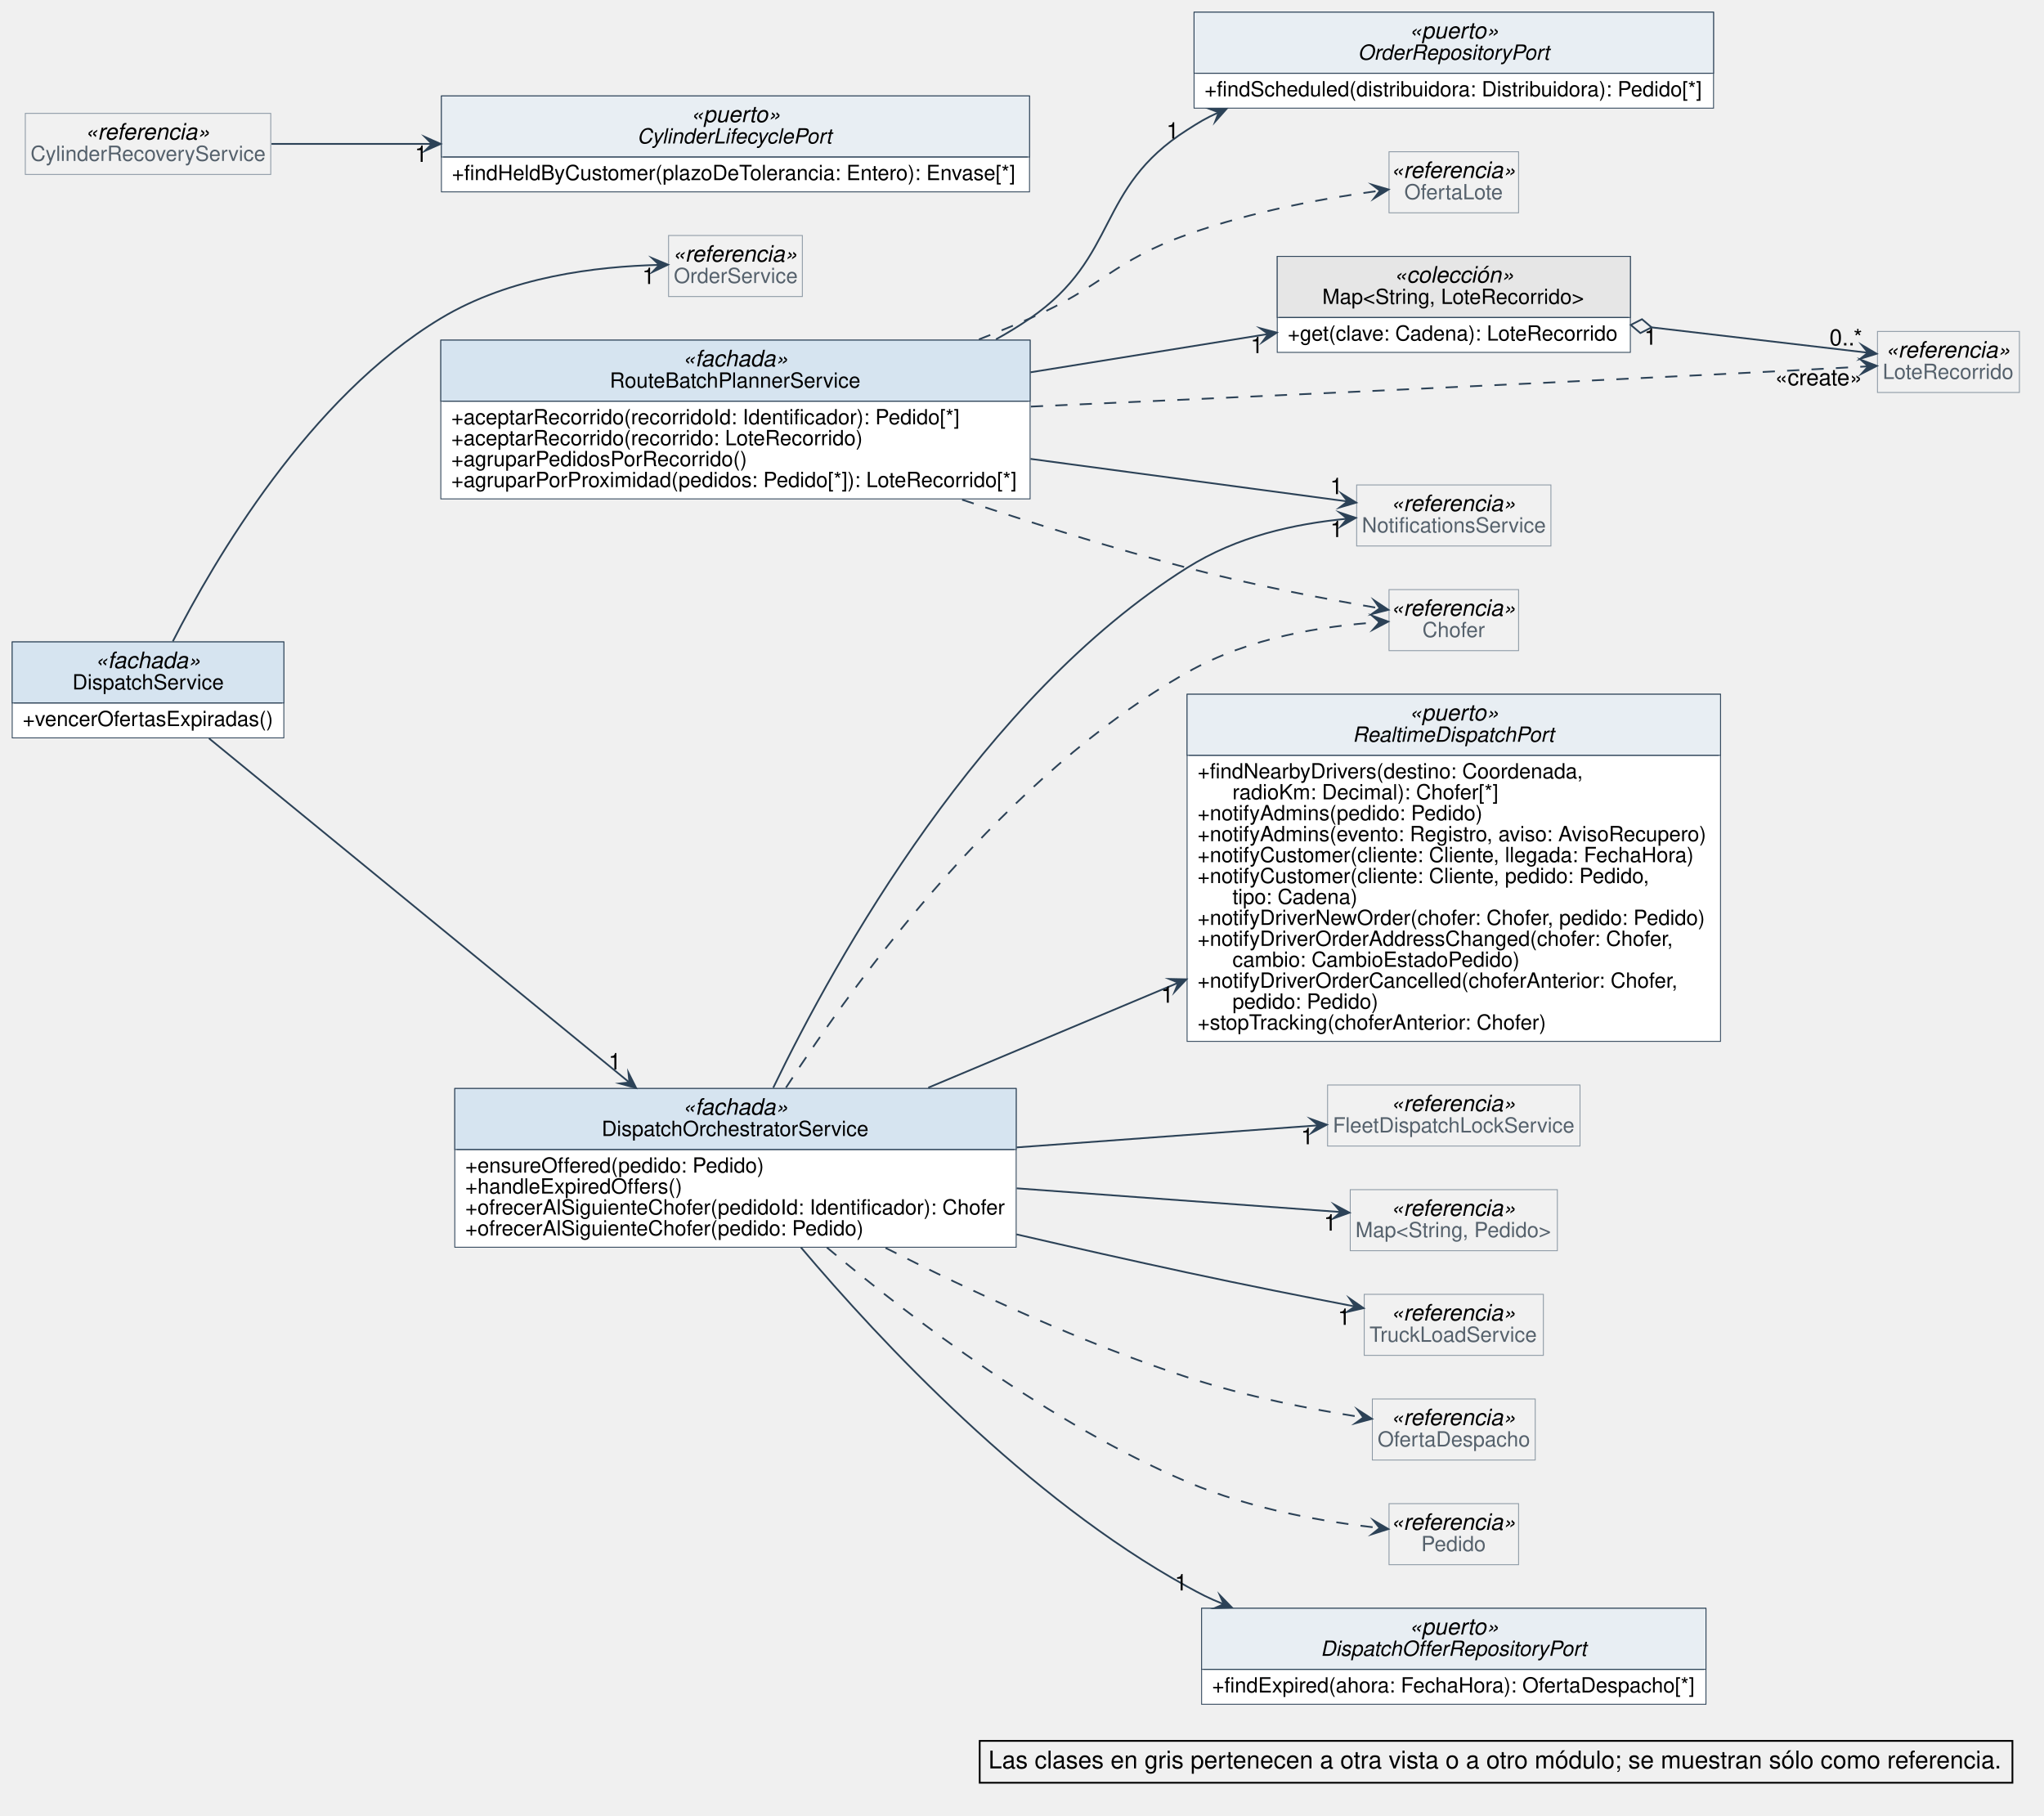
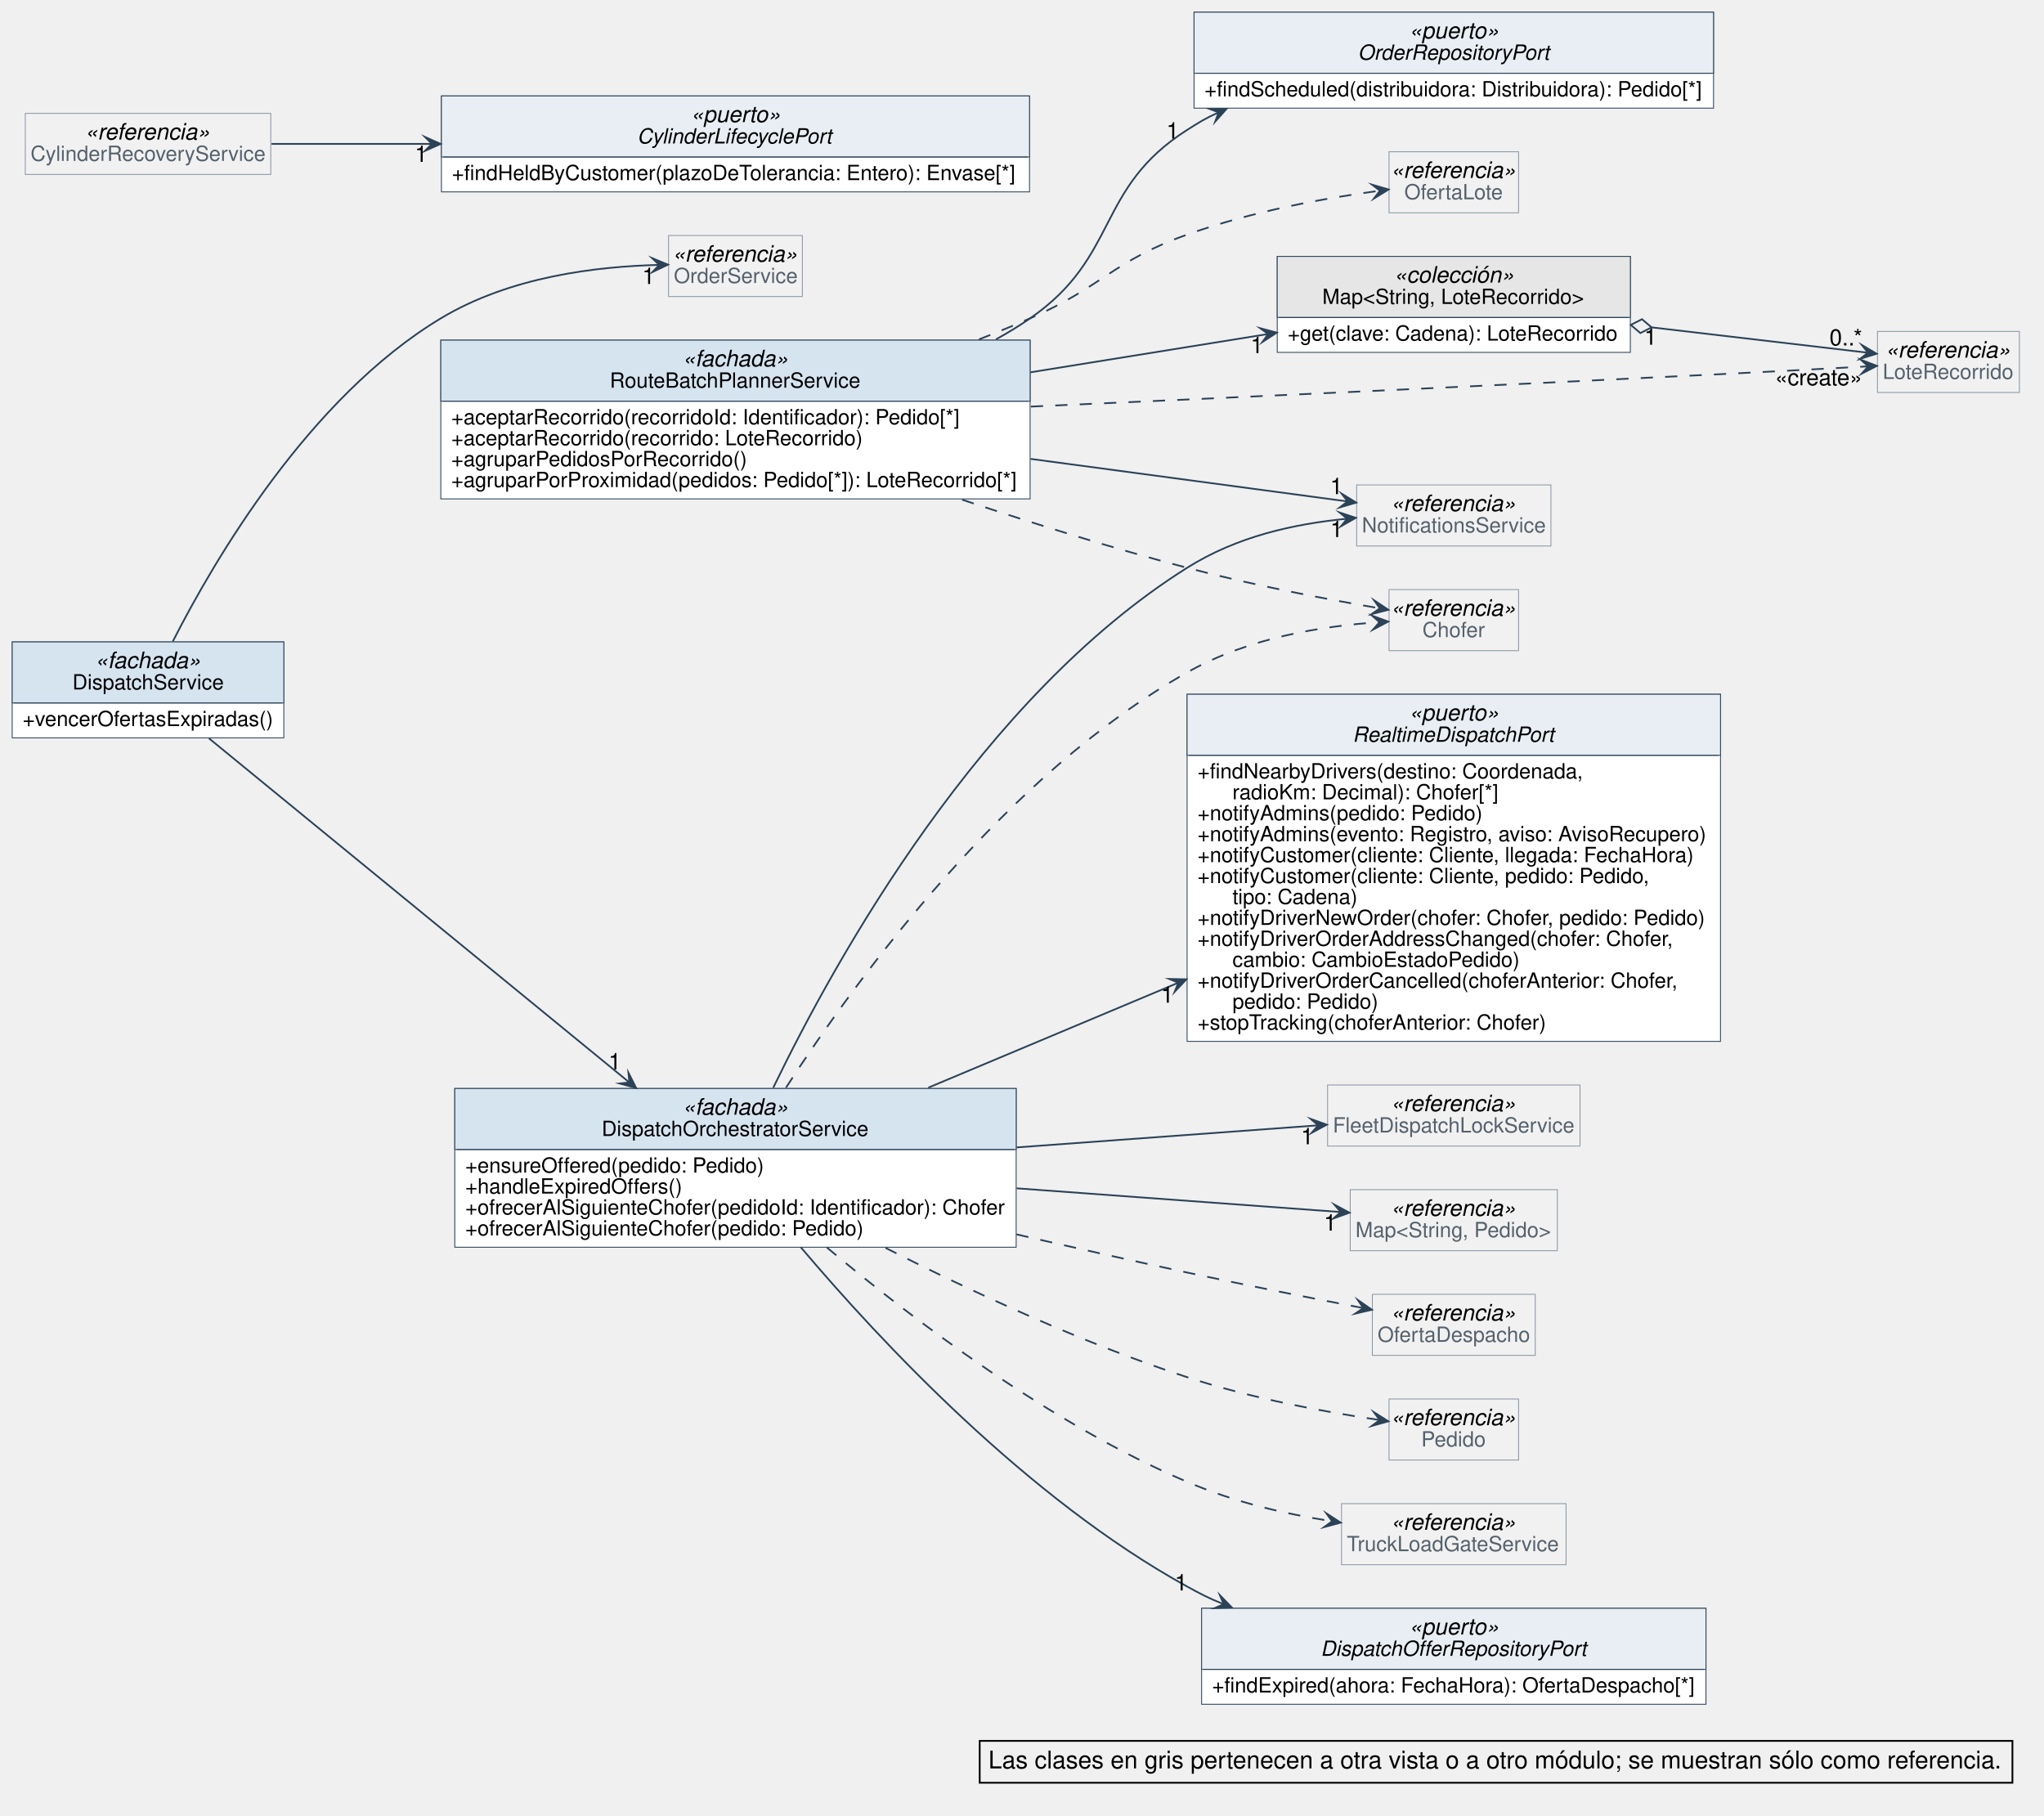
<svg xmlns="http://www.w3.org/2000/svg" version="1.1" data-diagram-type="CLASS" style="width:1831px;height:1626px;background:#FFFFFF;" width="1831.25px" height="1626.563px" viewBox="0 0 1831 1626" zoomAndPan="magnify" preserveAspectRatio="none" contentStyleType="text/css">
  <defs />
  <g font-family="sans-serif" lengthAdjust="spacing">
    <g class="entity" data-qualified-name="DispatchOrchestratorService" id="ent0001" data-source-line="62">
      <rect x="407.391" y="975" width="502.881" height="142.188" fill="#FFF" style="stroke:#2C4257;stroke-width:0.781;" />
      <rect x="407.391" y="975" width="502.881" height="54.688" fill="#D6E4F0" style="stroke:#2C4257;stroke-width:0.781;" />
      <text x="611.392" y="998.454" fill="#000" font-size="20.313" textLength="94.878" font-style="italic" font-family="Helvetica">«fachada»</text>
      <text x="538.998" y="1017.563" fill="#000" font-size="18.75" textLength="239.667" font-family="Helvetica">DispatchOrchestratorService</text>
      <line x1="408.953" y1="1029.688" x2="908.709" y2="1029.688" style="stroke:#2C4257;stroke-width:0.781;" />
      <text x="416.766" y="1050.375" fill="#000" font-size="18.75" textLength="268.405" font-family="Helvetica">+ensureOffered(pedido: Pedido)</text>
      <text x="416.766" y="1069.125" fill="#000" font-size="18.75" textLength="194.366" font-family="Helvetica">+handleExpiredOffers()</text>
      <text x="416.766" y="1087.875" fill="#000" font-size="18.75" textLength="484.131" font-family="Helvetica">+ofrecerAlSiguienteChofer(pedidoId: Identificador): Chofer</text>
      <text x="416.766" y="1106.625" fill="#000" font-size="18.75" textLength="358.035" font-family="Helvetica">+ofrecerAlSiguienteChofer(pedido: Pedido)</text>
    </g>
    <g class="entity" data-qualified-name="DispatchService" id="ent0002" data-source-line="68">
      <rect x="10.938" y="575" width="243.32" height="85.938" fill="#FFF" style="stroke:#2C4257;stroke-width:0.781;" />
      <rect x="10.938" y="575" width="243.32" height="54.688" fill="#D6E4F0" style="stroke:#2C4257;stroke-width:0.781;" />
      <text x="85.159" y="598.454" fill="#000" font-size="20.313" textLength="94.878" font-style="italic" font-family="Helvetica">«fachada»</text>
      <text x="64.862" y="617.563" fill="#000" font-size="18.75" textLength="135.471" font-family="Helvetica">DispatchService</text>
      <line x1="12.5" y1="629.688" x2="252.695" y2="629.688" style="stroke:#2C4257;stroke-width:0.781;" />
      <text x="20.313" y="650.375" fill="#000" font-size="18.75" textLength="224.57" font-family="Helvetica">+vencerOfertasExpiradas()</text>
    </g>
    <g class="entity" data-qualified-name="DispatchOfferRepositoryPort" id="ent0003" data-source-line="71">
      <rect x="1076.406" y="1440.625" width="451.785" height="85.938" fill="#FFF" style="stroke:#2C4257;stroke-width:0.781;" />
      <rect x="1076.406" y="1440.625" width="451.785" height="54.688" fill="#E8EEF3" style="stroke:#2C4257;stroke-width:0.781;" />
      <text x="1262.205" y="1464.079" fill="#000" font-size="20.313" textLength="80.189" font-style="italic" font-family="Helvetica">«puerto»</text>
      <text x="1182.983" y="1483.188" fill="#000" font-size="18.75" textLength="238.632" font-style="italic" font-family="Helvetica">DispatchOfferRepositoryPort</text>
      <line x1="1077.969" y1="1495.313" x2="1526.629" y2="1495.313" style="stroke:#2C4257;stroke-width:0.781;" />
      <text x="1085.781" y="1516" fill="#000" font-size="18.75" textLength="433.035" font-family="Helvetica">+findExpired(ahora: FechaHora): OfertaDespacho[*]</text>
    </g>
    <g class="entity" data-qualified-name="RealtimeDispatchPort" id="ent0004" data-source-line="74">
      <rect x="1063.391" y="621.875" width="477.814" height="310.938" fill="#FFF" style="stroke:#2C4257;stroke-width:0.781;" />
      <rect x="1063.391" y="621.875" width="477.814" height="54.688" fill="#E8EEF3" style="stroke:#2C4257;stroke-width:0.781;" />
      <text x="1262.203" y="645.329" fill="#000" font-size="20.313" textLength="80.189" font-style="italic" font-family="Helvetica">«puerto»</text>
      <text x="1211.637" y="664.438" fill="#000" font-size="18.75" textLength="181.32" font-style="italic" font-family="Helvetica">RealtimeDispatchPort</text>
      <line x1="1064.953" y1="676.563" x2="1539.642" y2="676.563" style="stroke:#2C4257;stroke-width:0.781;" />
      <text x="1072.766" y="697.25" fill="#000" font-size="18.75" textLength="346.536" font-family="Helvetica">+findNearbyDrivers(destino: Coordenada,</text>
      <text x="1104.022" y="716" fill="#000" font-size="18.75" textLength="238.614" font-family="Helvetica">radioKm: Decimal): Chofer[*]</text>
      <text x="1072.766" y="734.75" fill="#000" font-size="18.75" textLength="255.881" font-family="Helvetica">+notifyAdmins(pedido: Pedido)</text>
      <text x="1072.766" y="753.5" fill="#000" font-size="18.75" textLength="459.064" font-family="Helvetica">+notifyAdmins(evento: Registro, aviso: AvisoRecupero)</text>
      <text x="1072.766" y="772.25" fill="#000" font-size="18.75" textLength="446.567" font-family="Helvetica">+notifyCustomer(cliente: Cliente, llegada: FechaHora)</text>
      <text x="1072.766" y="791" fill="#000" font-size="18.75" textLength="406.998" font-family="Helvetica">+notifyCustomer(cliente: Cliente, pedido: Pedido,</text>
      <text x="1104.022" y="809.75" fill="#000" font-size="18.75" textLength="112.573" font-family="Helvetica">tipo: Cadena)</text>
      <text x="1072.766" y="828.5" fill="#000" font-size="18.75" textLength="458.02" font-family="Helvetica">+notifyDriverNewOrder(chofer: Chofer, pedido: Pedido)</text>
      <text x="1072.766" y="847.25" fill="#000" font-size="18.75" textLength="428.842" font-family="Helvetica">+notifyDriverOrderAddressChanged(chofer: Chofer,</text>
      <text x="1104.022" y="866" fill="#000" font-size="18.75" textLength="258.472" font-family="Helvetica">cambio: CambioEstadoPedido)</text>
      <text x="1072.766" y="884.75" fill="#000" font-size="18.75" textLength="432.99" font-family="Helvetica">+notifyDriverOrderCancelled(choferAnterior: Chofer,</text>
      <text x="1104.022" y="903.5" fill="#000" font-size="18.75" textLength="131.351" font-family="Helvetica">pedido: Pedido)</text>
      <text x="1072.766" y="922.25" fill="#000" font-size="18.75" textLength="315.234" font-family="Helvetica">+stopTracking(choferAnterior: Chofer)</text>
    </g>
    <g class="entity" data-qualified-name="RouteBatchPlannerService" id="ent0005" data-source-line="85">
      <rect x="394.875" y="304.688" width="527.884" height="142.188" fill="#FFF" style="stroke:#2C4257;stroke-width:0.781;" />
      <rect x="394.875" y="304.688" width="527.884" height="54.688" fill="#D6E4F0" style="stroke:#2C4257;stroke-width:0.781;" />
      <text x="611.378" y="328.141" fill="#000" font-size="20.313" textLength="94.878" font-style="italic" font-family="Helvetica">«fachada»</text>
      <text x="546.253" y="347.25" fill="#000" font-size="18.75" textLength="225.128" font-family="Helvetica">RouteBatchPlannerService</text>
      <line x1="396.438" y1="359.375" x2="921.196" y2="359.375" style="stroke:#2C4257;stroke-width:0.781;" />
      <text x="404.25" y="380.063" fill="#000" font-size="18.75" textLength="455.96" font-family="Helvetica">+aceptarRecorrido(recorridoId: Identificador): Pedido[*]</text>
      <text x="404.25" y="398.813" fill="#000" font-size="18.75" textLength="369.434" font-family="Helvetica">+aceptarRecorrido(recorrido: LoteRecorrido)</text>
      <text x="404.25" y="417.563" fill="#000" font-size="18.75" textLength="266.281" font-family="Helvetica">+agruparPedidosPorRecorrido()</text>
      <text x="404.25" y="436.313" fill="#000" font-size="18.75" textLength="509.134" font-family="Helvetica">+agruparPorProximidad(pedidos: Pedido[*]): LoteRecorrido[*]</text>
    </g>
    <g class="entity" data-qualified-name="Map_String_LoteRecorrido" id="ent0006" data-source-line="91">
      <rect x="1144.141" y="229.688" width="316.315" height="85.938" fill="#FFF" style="stroke:#2C4257;stroke-width:0.781;" />
      <rect x="1144.141" y="229.688" width="316.315" height="54.688" fill="#E6E6E6" style="stroke:#2C4257;stroke-width:0.781;" />
      <text x="1248.66" y="253.141" fill="#000" font-size="20.313" textLength="107.275" font-style="italic" font-family="Helvetica">«colección»</text>
      <text x="1184.525" y="272.25" fill="#000" font-size="18.75" textLength="235.547" font-family="Helvetica">Map&lt;String, LoteRecorrido&gt;</text>
      <line x1="1145.703" y1="284.375" x2="1458.893" y2="284.375" style="stroke:#2C4257;stroke-width:0.781;" />
      <text x="1153.516" y="305.063" fill="#000" font-size="18.75" textLength="297.565" font-family="Helvetica">+get(clave: Cadena): LoteRecorrido</text>
    </g>
    <g class="entity" data-qualified-name="CylinderLifecyclePort" id="ent0007" data-source-line="94">
      <rect x="395.422" y="85.938" width="526.804" height="85.938" fill="#FFF" style="stroke:#2C4257;stroke-width:0.781;" />
      <rect x="395.422" y="85.938" width="526.804" height="54.688" fill="#E8EEF3" style="stroke:#2C4257;stroke-width:0.781;" />
      <text x="618.729" y="109.391" fill="#000" font-size="20.313" textLength="80.189" font-style="italic" font-family="Helvetica">«puerto»</text>
      <text x="570.768" y="128.5" fill="#000" font-size="18.75" textLength="176.111" font-style="italic" font-family="Helvetica">CylinderLifecyclePort</text>
      <line x1="396.984" y1="140.625" x2="920.663" y2="140.625" style="stroke:#2C4257;stroke-width:0.781;" />
      <text x="404.797" y="161.313" fill="#000" font-size="18.75" textLength="508.054" font-family="Helvetica">+findHeldByCustomer(plazoDeTolerancia: Entero): Envase[*]</text>
    </g>
    <g class="entity" data-qualified-name="OrderRepositoryPort" id="ent0008" data-source-line="97">
      <rect x="1069.625" y="10.938" width="465.353" height="85.938" fill="#FFF" style="stroke:#2C4257;stroke-width:0.781;" />
      <rect x="1069.625" y="10.938" width="465.353" height="54.688" fill="#E8EEF3" style="stroke:#2C4257;stroke-width:0.781;" />
      <text x="1262.207" y="34.391" fill="#000" font-size="20.313" textLength="80.189" font-style="italic" font-family="Helvetica">«puerto»</text>
      <text x="1216.334" y="53.5" fill="#000" font-size="18.75" textLength="171.936" font-style="italic" font-family="Helvetica">OrderRepositoryPort</text>
      <line x1="1071.188" y1="65.625" x2="1533.416" y2="65.625" style="stroke:#2C4257;stroke-width:0.781;" />
      <text x="1079" y="86.313" fill="#000" font-size="18.75" textLength="446.603" font-family="Helvetica">+findScheduled(distribuidora: Distribuidora): Pedido[*]</text>
    </g>
    <g class="entity" data-qualified-name="LoteRecorrido" id="ent0009" data-source-line="100">
      <rect x="1681.828" y="296.875" width="127.148" height="54.688" fill="#F1F1F1" style="stroke:#8A97A3;stroke-width:0.781;" />
      <text x="1688.943" y="320.329" fill="#000" font-size="20.313" textLength="112.919" font-style="italic" font-family="Helvetica">«referencia»</text>
      <text x="1686.516" y="339.438" fill="#55616C" font-size="18.75" textLength="117.773" font-family="Helvetica">LoteRecorrido</text>
    </g>
    <g class="entity" data-qualified-name="FleetDispatchLockService" id="ent0010" data-source-line="101">
      <rect x="1189.234" y="971.875" width="226.135" height="54.688" fill="#F1F1F1" style="stroke:#8A97A3;stroke-width:0.781;" />
      <text x="1245.843" y="995.329" fill="#000" font-size="20.313" textLength="112.919" font-style="italic" font-family="Helvetica">«referencia»</text>
      <text x="1193.922" y="1014.438" fill="#55616C" font-size="18.75" textLength="216.76" font-family="Helvetica">FleetDispatchLockService</text>
    </g>
    <g class="entity" data-qualified-name="Map_String_Pedido" id="ent0011" data-source-line="102">
      <rect x="1209.531" y="1065.625" width="185.532" height="54.688" fill="#F1F1F1" style="stroke:#8A97A3;stroke-width:0.781;" />
      <text x="1245.838" y="1089.079" fill="#000" font-size="20.313" textLength="112.919" font-style="italic" font-family="Helvetica">«referencia»</text>
      <text x="1214.219" y="1108.188" fill="#55616C" font-size="18.75" textLength="176.157" font-family="Helvetica">Map&lt;String, Pedido&gt;</text>
    </g>
    <g class="entity" data-qualified-name="NotificationsService" id="ent0012" data-source-line="103">
      <rect x="1215.281" y="434.375" width="174.023" height="54.688" fill="#F1F1F1" style="stroke:#8A97A3;stroke-width:0.781;" />
      <text x="1245.834" y="457.829" fill="#000" font-size="20.313" textLength="112.919" font-style="italic" font-family="Helvetica">«referencia»</text>
      <text x="1219.969" y="476.938" fill="#55616C" font-size="18.75" textLength="164.648" font-family="Helvetica">NotificationsService</text>
    </g>
-     <g class="entity" data-qualified-name="TruckLoadService" id="ent0013" data-source-line="104">
-       <rect x="1222.063" y="1159.375" width="160.483" height="54.688" fill="#F1F1F1" style="stroke:#8A97A3;stroke-width:0.781;" />
-       <text x="1245.844" y="1182.829" fill="#000" font-size="20.313" textLength="112.919" font-style="italic" font-family="Helvetica">«referencia»</text>
-       <text x="1226.75" y="1201.938" fill="#55616C" font-size="18.75" textLength="151.108" font-family="Helvetica">TruckLoadService</text>
-     </g>
-     <g class="entity" data-qualified-name="OrderService" id="ent0014" data-source-line="105">
+     <g class="entity" data-qualified-name="OrderService" id="ent0013" data-source-line="104">
      <rect x="598.906" y="210.938" width="119.824" height="54.688" fill="#F1F1F1" style="stroke:#8A97A3;stroke-width:0.781;" />
      <text x="602.359" y="234.391" fill="#000" font-size="20.313" textLength="112.919" font-style="italic" font-family="Helvetica">«referencia»</text>
      <text x="603.594" y="253.5" fill="#55616C" font-size="18.75" textLength="110.449" font-family="Helvetica">OrderService</text>
    </g>
-     <g class="entity" data-qualified-name="Chofer" id="ent0015" data-source-line="106">
+     <g class="entity" data-qualified-name="Chofer" id="ent0014" data-source-line="105">
      <rect x="1244.281" y="528.125" width="116.044" height="54.688" fill="#F1F1F1" style="stroke:#8A97A3;stroke-width:0.781;" />
      <text x="1245.844" y="551.579" fill="#000" font-size="20.313" textLength="112.919" font-style="italic" font-family="Helvetica">«referencia»</text>
      <text x="1274.164" y="570.688" fill="#55616C" font-size="18.75" textLength="56.277" font-family="Helvetica">Chofer</text>
    </g>
-     <g class="entity" data-qualified-name="OfertaDespacho" id="ent0016" data-source-line="107">
-       <rect x="1229.344" y="1253.125" width="145.908" height="54.688" fill="#F1F1F1" style="stroke:#8A97A3;stroke-width:0.781;" />
-       <text x="1245.838" y="1276.579" fill="#000" font-size="20.313" textLength="112.919" font-style="italic" font-family="Helvetica">«referencia»</text>
-       <text x="1234.031" y="1295.688" fill="#55616C" font-size="18.75" textLength="136.533" font-family="Helvetica">OfertaDespacho</text>
-     </g>
-     <g class="entity" data-qualified-name="Pedido" id="ent0017" data-source-line="108">
-       <rect x="1244.281" y="1346.875" width="116.044" height="54.688" fill="#F1F1F1" style="stroke:#8A97A3;stroke-width:0.781;" />
-       <text x="1245.844" y="1370.329" fill="#000" font-size="20.313" textLength="112.919" font-style="italic" font-family="Helvetica">«referencia»</text>
-       <text x="1273.112" y="1389.438" fill="#55616C" font-size="18.75" textLength="58.383" font-family="Helvetica">Pedido</text>
+     <g class="entity" data-qualified-name="OfertaDespacho" id="ent0015" data-source-line="106">
+       <rect x="1229.344" y="1159.375" width="145.908" height="54.688" fill="#F1F1F1" style="stroke:#8A97A3;stroke-width:0.781;" />
+       <text x="1245.838" y="1182.829" fill="#000" font-size="20.313" textLength="112.919" font-style="italic" font-family="Helvetica">«referencia»</text>
+       <text x="1234.031" y="1201.938" fill="#55616C" font-size="18.75" textLength="136.533" font-family="Helvetica">OfertaDespacho</text>
+     </g>
+     <g class="entity" data-qualified-name="Pedido" id="ent0016" data-source-line="107">
+       <rect x="1244.281" y="1253.125" width="116.044" height="54.688" fill="#F1F1F1" style="stroke:#8A97A3;stroke-width:0.781;" />
+       <text x="1245.844" y="1276.579" fill="#000" font-size="20.313" textLength="112.919" font-style="italic" font-family="Helvetica">«referencia»</text>
+       <text x="1273.112" y="1295.688" fill="#55616C" font-size="18.75" textLength="58.383" font-family="Helvetica">Pedido</text>
+     </g>
+     <g class="entity" data-qualified-name="TruckLoadGateService" id="ent0017" data-source-line="108">
+       <rect x="1201.734" y="1346.875" width="201.132" height="54.688" fill="#F1F1F1" style="stroke:#8A97A3;stroke-width:0.781;" />
+       <text x="1245.841" y="1370.329" fill="#000" font-size="20.313" textLength="112.919" font-style="italic" font-family="Helvetica">«referencia»</text>
+       <text x="1206.422" y="1389.438" fill="#55616C" font-size="18.75" textLength="191.757" font-family="Helvetica">TruckLoadGateService</text>
    </g>
    <g class="entity" data-qualified-name="OfertaLote" id="ent0018" data-source-line="109">
      <rect x="1244.281" y="135.938" width="116.044" height="54.688" fill="#F1F1F1" style="stroke:#8A97A3;stroke-width:0.781;" />
      <text x="1245.844" y="159.391" fill="#000" font-size="20.313" textLength="112.919" font-style="italic" font-family="Helvetica">«referencia»</text>
      <text x="1258.005" y="178.5" fill="#55616C" font-size="18.75" textLength="88.596" font-family="Helvetica">OfertaLote</text>
    </g>
    <g class="entity" data-qualified-name="CylinderRecoveryService" id="ent0019" data-source-line="110">
      <rect x="22.672" y="101.563" width="219.864" height="54.688" fill="#F1F1F1" style="stroke:#8A97A3;stroke-width:0.781;" />
      <text x="76.144" y="125.016" fill="#000" font-size="20.313" textLength="112.919" font-style="italic" font-family="Helvetica">«referencia»</text>
      <text x="27.359" y="144.125" fill="#55616C" font-size="18.75" textLength="210.489" font-family="Helvetica">CylinderRecoveryService</text>
    </g>
    <g class="link" data-entity-1="ent0006" data-entity-2="ent0009" id="lnk20" data-source-line="112" data-link-type="aggregation">
      <path d="M1479.466,293.233 C1555.466,302.155 1616.069,309.247 1673.303,315.951" style="stroke:#2C4257;stroke-width:1.563;" fill="none" id="Map_String_LoteRecorrido-LoteRecorrido" codeLine="112" />
      <polygon points="1460.844,291.047,1469.426,298.347,1479.466,293.233,1470.884,285.933,1460.844,291.047" fill="none" style="stroke:#2C4257;stroke-width:1.563;stroke-linejoin:miter;stroke-miterlimit:10;" />
      <polygon points="1681.063,316.859,1667.822,309.016,1673.303,315.951,1666.368,321.431,1681.063,316.859" fill="#2C4257" style="stroke:#2C4257;stroke-width:1.563;stroke-linejoin:miter;stroke-miterlimit:10;" />
      <text x="1472.902" y="308.784" fill="#000" font-size="20.313" font-family="Helvetica">1</text>
      <text x="1638.819" y="309.396" fill="#000" font-size="20.313" textLength="30.489" font-family="Helvetica">0..*</text>
    </g>
    <g class="link" data-entity-1="ent0001" data-entity-2="ent0003" id="lnk21" data-source-line="113" data-link-type="dependency">
      <path d="M717.453,1117.328 C789.281,1202.234 920.656,1342.484 1063.391,1421.094 C1076.078,1428.078 1082.342,1431.405 1096.217,1436.968" style="stroke:#2C4257;stroke-width:1.563;" fill="none" id="DispatchOrchestratorService-to-DispatchOfferRepositoryPort" codeLine="113" />
      <polygon points="1103.469,1439.875,1092.742,1428.841,1096.217,1436.968,1088.09,1440.443,1103.469,1439.875" fill="#2C4257" style="stroke:#2C4257;stroke-width:1.563;stroke-linejoin:miter;stroke-miterlimit:10;" />
      <text x="1052.345" y="1424.597" fill="#000" font-size="20.313" font-family="Helvetica">1</text>
    </g>
    <g class="link" data-entity-1="ent0001" data-entity-2="ent0010" id="lnk22" data-source-line="114" data-link-type="dependency">
      <path d="M910.719,1027.766 C1006.828,1020.734 1103.974,1013.616 1180.771,1008.007" style="stroke:#2C4257;stroke-width:1.563;" fill="none" id="DispatchOrchestratorService-to-FleetDispatchLockService" codeLine="114" />
      <polygon points="1188.563,1007.438,1174.082,1002.229,1180.771,1008.007,1174.993,1014.695,1188.563,1007.438" fill="#2C4257" style="stroke:#2C4257;stroke-width:1.563;stroke-linejoin:miter;stroke-miterlimit:10;" />
      <text x="1165.35" y="1024.973" fill="#000" font-size="20.313" font-family="Helvetica">1</text>
    </g>
    <g class="link" data-entity-1="ent0001" data-entity-2="ent0011" id="lnk23" data-source-line="115" data-link-type="dependency">
      <path d="M910.719,1064.422 C1015.594,1072.094 1123.193,1079.976 1201.068,1085.679" style="stroke:#2C4257;stroke-width:1.563;" fill="none" id="DispatchOrchestratorService-to-Map_String_Pedido" codeLine="115" />
      <polygon points="1208.859,1086.25,1195.291,1078.99,1201.068,1085.679,1194.378,1091.456,1208.859,1086.25" fill="#2C4257" style="stroke:#2C4257;stroke-width:1.563;stroke-linejoin:miter;stroke-miterlimit:10;" />
      <text x="1185.89" y="1102.31" fill="#000" font-size="20.313" font-family="Helvetica">1</text>
    </g>
    <g class="link" data-entity-1="ent0001" data-entity-2="ent0012" id="lnk24" data-source-line="116" data-link-type="dependency">
      <path d="M692.656,974.359 C749.516,856.719 879.234,624.359 1063.391,508.594 C1108.375,480.312 1159.084,469.312 1206.741,464.624" style="stroke:#2C4257;stroke-width:1.563;" fill="none" id="DispatchOrchestratorService-to-NotificationsService" codeLine="116" />
      <polygon points="1214.516,463.859,1199.909,459.016,1206.741,464.624,1201.132,471.456,1214.516,463.859" fill="#2C4257" style="stroke:#2C4257;stroke-width:1.563;stroke-linejoin:miter;stroke-miterlimit:10;" />
      <text x="1191.654" y="481.076" fill="#000" font-size="20.313" font-family="Helvetica">1</text>
    </g>
    <g class="link" data-entity-1="ent0001" data-entity-2="ent0004" id="lnk25" data-source-line="117" data-link-type="dependency">
      <path d="M831.563,974.25 C902.516,944.469 978.827,912.445 1055.562,880.242" style="stroke:#2C4257;stroke-width:1.563;" fill="none" id="DispatchOrchestratorService-to-RealtimeDispatchPort" codeLine="117" />
      <polygon points="1062.766,877.219,1047.38,876.898,1055.562,880.242,1052.217,888.424,1062.766,877.219" fill="#2C4257" style="stroke:#2C4257;stroke-width:1.563;stroke-linejoin:miter;stroke-miterlimit:10;" />
      <text x="1039.97" y="898.189" fill="#000" font-size="20.313" font-family="Helvetica">1</text>
    </g>
-     <g class="link" data-entity-1="ent0001" data-entity-2="ent0013" id="lnk26" data-source-line="118" data-link-type="dependency">
-       <path d="M910.547,1105.656 C961.078,1117.313 1013.875,1129.203 1063.391,1139.844 C1115.953,1151.141 1167.609,1161.383 1213.813,1170.274" style="stroke:#2C4257;stroke-width:1.563;" fill="none" id="DispatchOrchestratorService-to-TruckLoadService" codeLine="118" />
-       <polygon points="1221.484,1171.75,1208.856,1162.955,1213.813,1170.274,1206.494,1175.23,1221.484,1171.75" fill="#2C4257" style="stroke:#2C4257;stroke-width:1.563;stroke-linejoin:miter;stroke-miterlimit:10;" />
-       <text x="1198.438" y="1186.714" fill="#000" font-size="20.313" font-family="Helvetica">1</text>
-     </g>
-     <g class="link" data-entity-1="ent0002" data-entity-2="ent0001" id="lnk27" data-source-line="119" data-link-type="dependency">
-       <path d="M187.203,661.375 C277.203,735.031 454.626,880.255 563.829,969.63" style="stroke:#2C4257;stroke-width:1.563;" fill="none" id="DispatchService-to-DispatchOrchestratorService" codeLine="119" />
+     <g class="link" data-entity-1="ent0002" data-entity-2="ent0001" id="lnk26" data-source-line="118" data-link-type="dependency">
+       <path d="M187.203,661.375 C277.203,735.031 454.626,880.255 563.829,969.63" style="stroke:#2C4257;stroke-width:1.563;" fill="none" id="DispatchService-to-DispatchOrchestratorService" codeLine="118" />
      <polygon points="569.875,974.578,562.951,960.835,563.829,969.63,555.034,970.508,569.875,974.578" fill="#2C4257" style="stroke:#2C4257;stroke-width:1.563;stroke-linejoin:miter;stroke-miterlimit:10;" />
      <text x="545.095" y="957.911" fill="#000" font-size="20.313" font-family="Helvetica">1</text>
    </g>
-     <g class="link" data-entity-1="ent0002" data-entity-2="ent0014" id="lnk28" data-source-line="120" data-link-type="dependency">
-       <path d="M154.844,574.469 C191.906,501.656 276.953,356.094 394.875,285.156 C457.328,247.594 534.44,238.698 590.549,237.276" style="stroke:#2C4257;stroke-width:1.563;" fill="none" id="DispatchService-to-OrderService" codeLine="120" />
+     <g class="link" data-entity-1="ent0002" data-entity-2="ent0013" id="lnk27" data-source-line="119" data-link-type="dependency">
+       <path d="M154.844,574.469 C191.906,501.656 276.953,356.094 394.875,285.156 C457.328,247.594 534.44,238.698 590.549,237.276" style="stroke:#2C4257;stroke-width:1.563;" fill="none" id="DispatchService-to-OrderService" codeLine="119" />
      <polygon points="598.359,237.078,584.143,231.186,590.549,237.276,584.46,243.682,598.359,237.078" fill="#2C4257" style="stroke:#2C4257;stroke-width:1.563;stroke-linejoin:miter;stroke-miterlimit:10;" />
      <text x="575.3" y="254.37" fill="#000" font-size="20.313" font-family="Helvetica">1</text>
    </g>
-     <g class="link" data-entity-1="ent0005" data-entity-2="ent0006" id="lnk29" data-source-line="121" data-link-type="dependency">
-       <path d="M923.156,333.469 C998.047,321.406 1069.584,309.883 1136.021,299.18" style="stroke:#2C4257;stroke-width:1.563;" fill="none" id="RouteBatchPlannerService-to-Map_String_LoteRecorrido" codeLine="121" />
+     <g class="link" data-entity-1="ent0005" data-entity-2="ent0006" id="lnk28" data-source-line="120" data-link-type="dependency">
+       <path d="M923.156,333.469 C998.047,321.406 1069.584,309.883 1136.021,299.18" style="stroke:#2C4257;stroke-width:1.563;" fill="none" id="RouteBatchPlannerService-to-Map_String_LoteRecorrido" codeLine="120" />
      <polygon points="1143.734,297.937,1128.857,294.004,1136.021,299.18,1130.845,306.345,1143.734,297.937" fill="#2C4257" style="stroke:#2C4257;stroke-width:1.563;stroke-linejoin:miter;stroke-miterlimit:10;" />
      <text x="1120.252" y="316.292" fill="#000" font-size="20.313" font-family="Helvetica">1</text>
    </g>
-     <g class="link" data-entity-1="ent0005" data-entity-2="ent0012" id="lnk30" data-source-line="122" data-link-type="dependency">
-       <path d="M923.156,411.047 C1027.391,425.031 1132.288,439.117 1207.148,449.164" style="stroke:#2C4257;stroke-width:1.563;" fill="none" id="RouteBatchPlannerService-to-NotificationsService" codeLine="122" />
+     <g class="link" data-entity-1="ent0005" data-entity-2="ent0012" id="lnk29" data-source-line="121" data-link-type="dependency">
+       <path d="M923.156,411.047 C1027.391,425.031 1132.288,439.117 1207.148,449.164" style="stroke:#2C4257;stroke-width:1.563;" fill="none" id="RouteBatchPlannerService-to-NotificationsService" codeLine="121" />
      <polygon points="1214.891,450.203,1201.784,442.138,1207.148,449.164,1200.122,454.527,1214.891,450.203" fill="#2C4257" style="stroke:#2C4257;stroke-width:1.563;stroke-linejoin:miter;stroke-miterlimit:10;" />
      <text x="1191.498" y="442.619" fill="#000" font-size="20.313" font-family="Helvetica">1</text>
    </g>
-     <g class="link" data-entity-1="ent0005" data-entity-2="ent0008" id="lnk31" data-source-line="123" data-link-type="dependency">
-       <path d="M892.188,303.953 C902.797,298.125 913.047,291.859 922.766,285.156 C1003.109,229.688 981.031,168.828 1063.391,116.406 C1074.531,109.313 1079.332,106.229 1091.692,100.651" style="stroke:#2C4257;stroke-width:1.563;" fill="none" id="RouteBatchPlannerService-to-OrderRepositoryPort" codeLine="123" />
+     <g class="link" data-entity-1="ent0005" data-entity-2="ent0008" id="lnk30" data-source-line="122" data-link-type="dependency">
+       <path d="M892.188,303.953 C902.797,298.125 913.047,291.859 922.766,285.156 C1003.109,229.688 981.031,168.828 1063.391,116.406 C1074.531,109.313 1079.332,106.229 1091.692,100.651" style="stroke:#2C4257;stroke-width:1.563;" fill="none" id="RouteBatchPlannerService-to-OrderRepositoryPort" codeLine="122" />
      <polygon points="1098.813,97.438,1083.424,97.526,1091.692,100.651,1088.566,108.919,1098.813,97.438" fill="#2C4257" style="stroke:#2C4257;stroke-width:1.563;stroke-linejoin:miter;stroke-miterlimit:10;" />
      <text x="1044.814" y="124.152" fill="#000" font-size="20.313" font-family="Helvetica">1</text>
    </g>
+     <g class="link" data-entity-1="ent0001" data-entity-2="ent0014" id="lnk31" data-source-line="123" data-link-type="dependency">
+       <path d="M704.078,974.25 C769.156,873.906 901.422,693.844 1063.391,602.344 C1119.344,570.734 1185.393,560.697 1235.768,557.306" style="stroke:#2C4257;stroke-width:1.563;stroke-dasharray:10.938,10.938;" fill="none" id="DispatchOrchestratorService-to-Chofer" codeLine="123" />
+       <polygon points="1243.563,556.781,1229.112,551.49,1235.768,557.306,1229.951,563.962,1243.563,556.781" fill="#2C4257" style="stroke:#2C4257;stroke-width:1.563;stroke-linejoin:miter;stroke-miterlimit:10;" />
+     </g>
    <g class="link" data-entity-1="ent0001" data-entity-2="ent0015" id="lnk32" data-source-line="124" data-link-type="dependency">
-       <path d="M704.078,974.25 C769.156,873.906 901.422,693.844 1063.391,602.344 C1119.344,570.734 1185.393,560.697 1235.768,557.306" style="stroke:#2C4257;stroke-width:1.563;stroke-dasharray:10.938,10.938;" fill="none" id="DispatchOrchestratorService-to-Chofer" codeLine="124" />
-       <polygon points="1243.563,556.781,1229.112,551.49,1235.768,557.306,1229.951,563.962,1243.563,556.781" fill="#2C4257" style="stroke:#2C4257;stroke-width:1.563;stroke-linejoin:miter;stroke-miterlimit:10;" />
+       <path d="M910.547,1105.656 C961.078,1117.313 1013.875,1129.203 1063.391,1139.844 C1118.828,1151.766 1174.124,1162.668 1221.265,1171.715" style="stroke:#2C4257;stroke-width:1.563;stroke-dasharray:10.938,10.938;" fill="none" id="DispatchOrchestratorService-to-OfertaDespacho" codeLine="124" />
+       <polygon points="1228.938,1173.188,1216.305,1164.399,1221.265,1171.715,1213.949,1176.675,1228.938,1173.188" fill="#2C4257" style="stroke:#2C4257;stroke-width:1.563;stroke-linejoin:miter;stroke-miterlimit:10;" />
    </g>
    <g class="link" data-entity-1="ent0001" data-entity-2="ent0016" id="lnk33" data-source-line="125" data-link-type="dependency">
-       <path d="M793.266,1117.797 C870.313,1156.828 970.219,1203.203 1063.391,1233.594 C1117.703,1251.297 1173.579,1262.21 1221.251,1269.695" style="stroke:#2C4257;stroke-width:1.563;stroke-dasharray:10.938,10.938;" fill="none" id="DispatchOrchestratorService-to-OfertaDespacho" codeLine="125" />
-       <polygon points="1228.969,1270.906,1216.046,1262.551,1221.251,1269.695,1214.107,1274.9,1228.969,1270.906" fill="#2C4257" style="stroke:#2C4257;stroke-width:1.563;stroke-linejoin:miter;stroke-miterlimit:10;" />
+       <path d="M793.266,1117.797 C870.313,1156.828 970.219,1203.203 1063.391,1233.594 C1123.484,1253.188 1187.224,1264.815 1235.927,1271.987" style="stroke:#2C4257;stroke-width:1.563;stroke-dasharray:10.938,10.938;" fill="none" id="DispatchOrchestratorService-to-Pedido" codeLine="125" />
+       <polygon points="1243.656,1273.125,1230.654,1264.893,1235.927,1271.987,1228.833,1277.26,1243.656,1273.125" fill="#2C4257" style="stroke:#2C4257;stroke-width:1.563;stroke-linejoin:miter;stroke-miterlimit:10;" />
    </g>
    <g class="link" data-entity-1="ent0001" data-entity-2="ent0017" id="lnk34" data-source-line="126" data-link-type="dependency">
-       <path d="M740.766,1117.469 C818.047,1182.203 940.906,1275.25 1063.391,1327.344 C1121.953,1352.25 1186.548,1363.226 1235.892,1368.742" style="stroke:#2C4257;stroke-width:1.563;stroke-dasharray:10.938,10.938;" fill="none" id="DispatchOrchestratorService-to-Pedido" codeLine="126" />
-       <polygon points="1243.656,1369.609,1230.375,1361.836,1235.892,1368.742,1228.986,1374.259,1243.656,1369.609" fill="#2C4257" style="stroke:#2C4257;stroke-width:1.563;stroke-linejoin:miter;stroke-miterlimit:10;" />
-     </g>
-     <g class="link" data-entity-1="ent0005" data-entity-2="ent0015" id="lnk35" data-source-line="127" data-link-type="dependency">
+       <path d="M740.766,1117.469 C818.047,1182.203 940.906,1275.25 1063.391,1327.344 C1106.688,1345.75 1149.798,1355.814 1193.298,1362.674" style="stroke:#2C4257;stroke-width:1.563;stroke-dasharray:10.938,10.938;" fill="none" id="DispatchOrchestratorService-to-TruckLoadGateService" codeLine="126" />
+       <polygon points="1201.016,1363.891,1188.098,1355.527,1193.298,1362.674,1186.151,1367.874,1201.016,1363.891" fill="#2C4257" style="stroke:#2C4257;stroke-width:1.563;stroke-linejoin:miter;stroke-miterlimit:10;" />
+     </g>
+     <g class="link" data-entity-1="ent0005" data-entity-2="ent0014" id="lnk35" data-source-line="127" data-link-type="dependency">
      <path d="M861.875,447.594 C925.813,468.922 997.125,491.203 1063.391,508.594 C1124.328,524.594 1187.644,536.616 1236.003,544.913" style="stroke:#2C4257;stroke-width:1.563;stroke-dasharray:10.938,10.938;" fill="none" id="RouteBatchPlannerService-to-Chofer" codeLine="127" />
      <polygon points="1243.703,546.234,1230.9,537.696,1236.003,544.913,1228.786,550.016,1243.703,546.234" fill="#2C4257" style="stroke:#2C4257;stroke-width:1.563;stroke-linejoin:miter;stroke-miterlimit:10;" />
    </g>
    <g class="link" data-entity-1="ent0005" data-entity-2="ent0009" id="lnk36" data-source-line="128" data-link-type="dependency">
      <path d="M923.469,364.188 C1098.547,356.344 1333.656,345.547 1541.203,335.156 C1588.172,332.813 1633.465,330.37 1673.512,328.151" style="stroke:#2C4257;stroke-width:1.563;stroke-dasharray:10.938,10.938;" fill="none" id="RouteBatchPlannerService-to-LoteRecorrido" codeLine="128" />
      <polygon points="1681.313,327.719,1666.926,322.256,1673.512,328.151,1667.617,334.737,1681.313,327.719" fill="#2C4257" style="stroke:#2C4257;stroke-width:1.563;stroke-linejoin:miter;stroke-miterlimit:10;" />
      <text x="1590.03" y="345.109" fill="#000" font-size="20.313" textLength="79.048" font-family="Helvetica">«create»</text>
    </g>
    <g class="link" data-entity-1="ent0005" data-entity-2="ent0018" id="lnk37" data-source-line="129" data-link-type="dependency">
      <path d="M876.922,304.031 C892.547,297.922 907.969,291.609 922.766,285.156 C987.688,256.844 996.672,233.938 1063.391,210.156 C1123.125,188.859 1187.228,177.429 1236.118,170.773" style="stroke:#2C4257;stroke-width:1.563;stroke-dasharray:10.938,10.938;" fill="none" id="RouteBatchPlannerService-to-OfertaLote" codeLine="129" />
      <polygon points="1243.859,169.719,1229.082,165.423,1236.118,170.773,1230.769,177.809,1243.859,169.719" fill="#2C4257" style="stroke:#2C4257;stroke-width:1.563;stroke-linejoin:miter;stroke-miterlimit:10;" />
    </g>
    <g class="link" data-entity-1="ent0019" data-entity-2="ent0007" id="lnk38" data-source-line="130" data-link-type="dependency">
      <path d="M243.187,128.906 C287.641,128.906 333.344,128.906 386.906,128.906" style="stroke:#2C4257;stroke-width:1.563;" fill="none" id="CylinderRecoveryService-to-CylinderLifecyclePort" codeLine="130" />
      <polygon points="394.719,128.906,380.656,122.656,386.906,128.906,380.656,135.156,394.719,128.906" fill="#2C4257" style="stroke:#2C4257;stroke-width:1.563;stroke-linejoin:miter;stroke-miterlimit:10;" />
      <text x="371.574" y="145.007" fill="#000" font-size="20.313" font-family="Helvetica">1</text>
    </g>
    <g class="legend" data-source-line="132">
      <rect x="877.601" y="1559.375" width="925.125" height="37.5" fill="none" style="stroke:#000;stroke-width:1.563;" />
      <text x="885.414" y="1584.032" fill="#000" font-size="21.875" textLength="909.5" font-family="Helvetica">Las clases en gris pertenecen a otra vista o a otro módulo; se muestran sólo como referencia.</text>
    </g>
  </g>
</svg>
